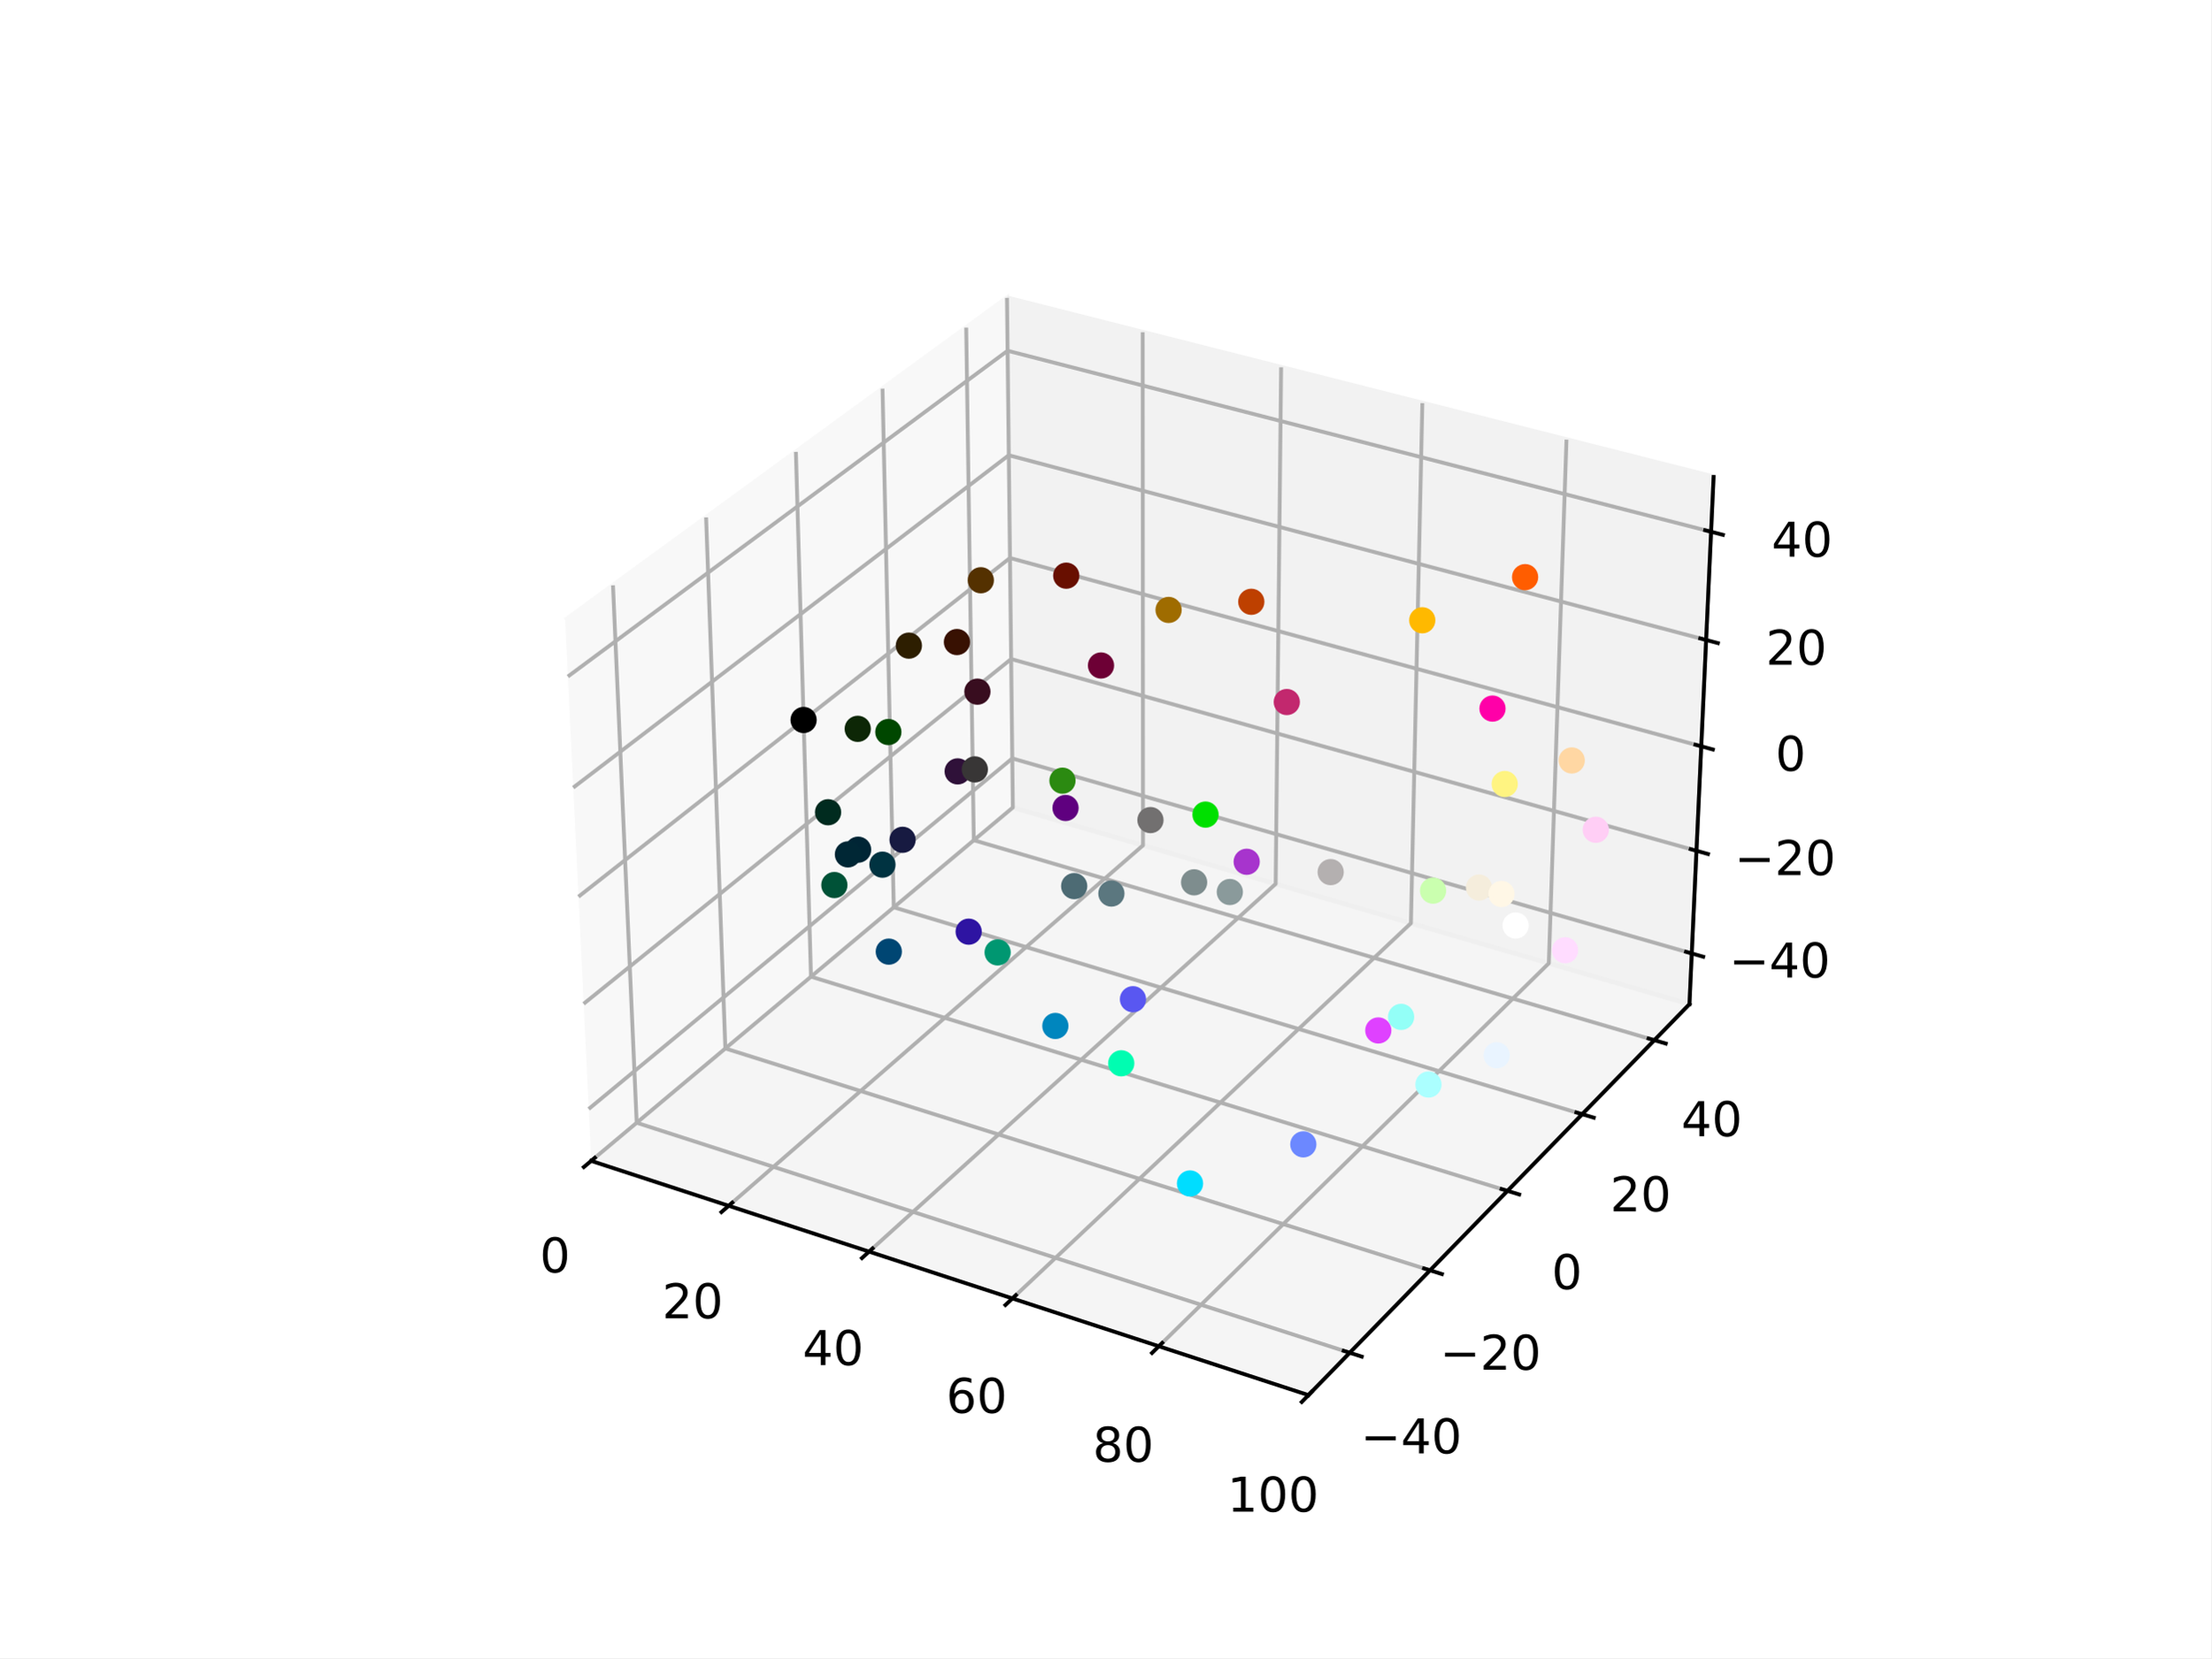
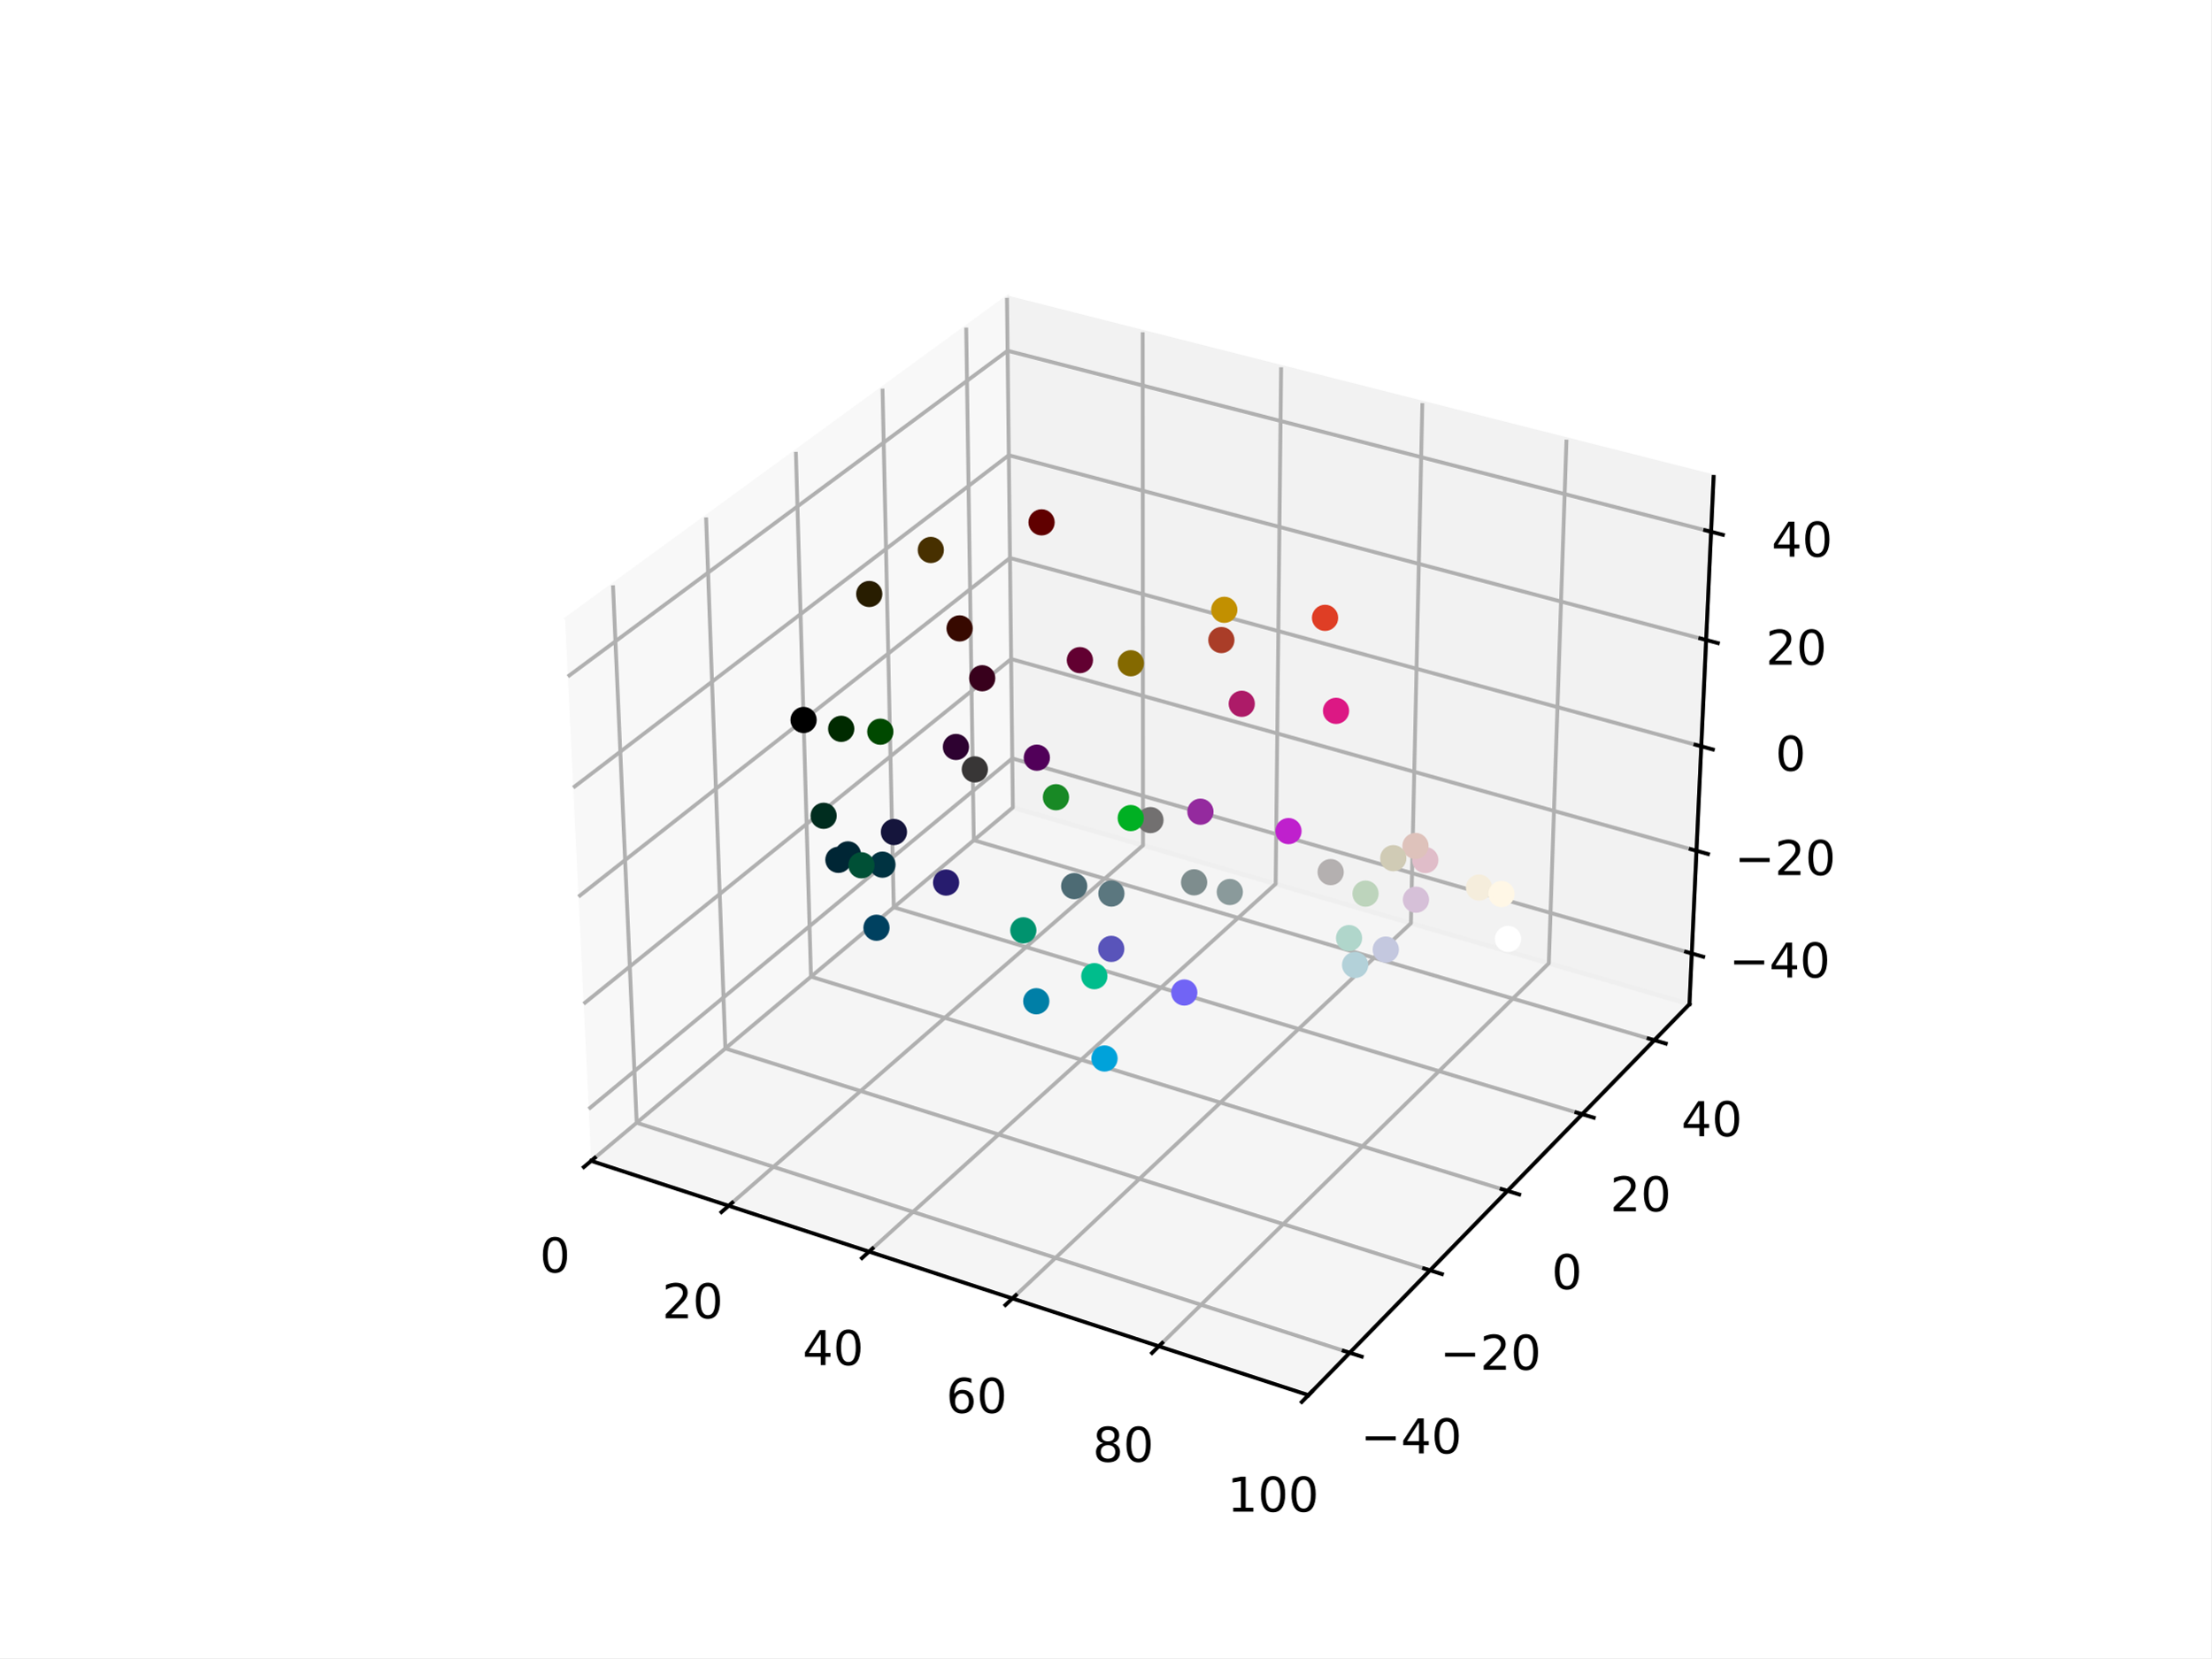
<svg xmlns="http://www.w3.org/2000/svg" xmlns:xlink="http://www.w3.org/1999/xlink" width="460.8pt" height="345.6pt" viewBox="0 0 460.8 345.6" version="1.1">
  <defs>
    <style type="text/css">*{stroke-linejoin: round; stroke-linecap: butt}</style>
  </defs>
  <g id="figure_1">
    <g id="patch_1">
      <path d="M 0 345.6  L 460.8 345.6  L 460.8 0  L 0 0  z " style="fill: #ffffff" />
    </g>
    <g id="patch_2">
      <path d="M 103.104 307.584  L 369.216 307.584  L 369.216 41.472  L 103.104 41.472  z " style="fill: #ffffff" />
    </g>
    <g id="pane3d_1">
      <g id="patch_3">
        <path d="M 123.197 241.969  L 211.076 168.307  L 209.855 62.074  L 117.77 129.273  " style="fill: #f2f2f2; opacity: 0.5; stroke: #f2f2f2; stroke-linejoin: miter" />
      </g>
    </g>
    <g id="pane3d_2">
      <g id="patch_4">
        <path d="M 211.076 168.307  L 352.09 209.295  L 357.123 99.402  L 209.855 62.074  " style="fill: #e6e6e6; opacity: 0.5; stroke: #e6e6e6; stroke-linejoin: miter" />
      </g>
    </g>
    <g id="pane3d_3">
      <g id="patch_5">
        <path d="M 123.197 241.969  L 272.679 290.79  L 352.09 209.295  L 211.076 168.307  " style="fill: #ececec; opacity: 0.5; stroke: #ececec; stroke-linejoin: miter" />
      </g>
    </g>
    <g id="grid3d_1">
      <g id="Line3DCollection_1">
        <path d="M 123.197 241.969  L 211.076 168.307  L 209.855 62.074  " style="fill: none; stroke: #b0b0b0; stroke-width: 0.8" />
        <path d="M 151.852 251.328  L 238.205 176.193  L 238.138 69.243  " style="fill: none; stroke: #b0b0b0; stroke-width: 0.8" />
        <path d="M 181.108 260.883  L 265.855 184.229  L 266.989 76.556  " style="fill: none; stroke: #b0b0b0; stroke-width: 0.8" />
        <path d="M 210.985 270.641  L 294.042 192.422  L 296.424 84.017  " style="fill: none; stroke: #b0b0b0; stroke-width: 0.8" />
        <path d="M 241.502 280.607  L 322.781 200.776  L 326.463 91.631  " style="fill: none; stroke: #b0b0b0; stroke-width: 0.8" />
        <path d="M 272.679 290.79  L 352.09 209.295  L 357.123 99.402  " style="fill: none; stroke: #b0b0b0; stroke-width: 0.8" />
      </g>
    </g>
    <g id="grid3d_2">
      <g id="Line3DCollection_2">
        <path d="M 127.743 121.995  L 132.683 234.018  L 281.285 281.959  " style="fill: none; stroke: #b0b0b0; stroke-width: 0.8" />
        <path d="M 147.147 107.835  L 151.16 218.53  L 298.024 264.78  " style="fill: none; stroke: #b0b0b0; stroke-width: 0.8" />
        <path d="M 165.861 94.179  L 169.008 203.57  L 314.164 248.217  " style="fill: none; stroke: #b0b0b0; stroke-width: 0.8" />
        <path d="M 183.92 81  L 186.258 189.11  L 329.735 232.237  " style="fill: none; stroke: #b0b0b0; stroke-width: 0.8" />
        <path d="M 201.358 68.274  L 202.94 175.128  L 344.767 216.81  " style="fill: none; stroke: #b0b0b0; stroke-width: 0.8" />
      </g>
    </g>
    <g id="grid3d_3">
      <g id="Line3DCollection_3">
        <path d="M 352.574 198.731  L 210.959 158.076  L 122.676 231.153  " style="fill: none; stroke: #b0b0b0; stroke-width: 0.8" />
        <path d="M 353.554 177.329  L 210.72 137.36  L 121.621 209.228  " style="fill: none; stroke: #b0b0b0; stroke-width: 0.8" />
        <path d="M 354.551 155.552  L 210.478 116.298  L 120.545 186.903  " style="fill: none; stroke: #b0b0b0; stroke-width: 0.8" />
        <path d="M 355.566 133.39  L 210.232 94.882  L 119.451 164.169  " style="fill: none; stroke: #b0b0b0; stroke-width: 0.8" />
        <path d="M 356.599 110.833  L 209.981 73.103  L 118.336 141.013  " style="fill: none; stroke: #b0b0b0; stroke-width: 0.8" />
      </g>
    </g>
    <g id="axis3d_1">
      <g id="line2d_1">
        <path d="M 123.197 241.969  L 272.679 290.79  " style="fill: none; stroke: #000000; stroke-width: 0.8; stroke-linecap: square" />
      </g>
      <g id="xtick_1">
        <g id="line2d_2">
          <path d="M 123.962 241.328  L 121.664 243.255  " style="fill: none; stroke: #000000; stroke-width: 0.8; stroke-linecap: square" />
        </g>
        <g id="text_1">
          <g transform="translate(112.4782 265.216) scale(0.1 -0.1)">
            <defs>
              <path id="DejaVuSans-30" d="M 2034 4250  Q 1547 4250 1301 3770  Q 1056 3291 1056 2328  Q 1056 1369 1301 889  Q 1547 409 2034 409  Q 2525 409 2770 889  Q 3016 1369 3016 2328  Q 3016 3291 2770 3770  Q 2525 4250 2034 4250  z M 2034 4750  Q 2819 4750 3233 4129  Q 3647 3509 3647 2328  Q 3647 1150 3233 529  Q 2819 -91 2034 -91  Q 1250 -91 836 529  Q 422 1150 422 2328  Q 422 3509 836 4129  Q 1250 4750 2034 4750  z " transform="scale(0.015625)" />
            </defs>
            <use xlink:href="#DejaVuSans-30" />
          </g>
        </g>
      </g>
      <g id="xtick_2">
        <g id="line2d_3">
          <path d="M 152.605 250.673  L 150.344 252.64  " style="fill: none; stroke: #000000; stroke-width: 0.8; stroke-linecap: square" />
        </g>
        <g id="text_2">
          <g transform="translate(137.9806 274.7728) scale(0.1 -0.1)">
            <defs>
              <path id="DejaVuSans-32" d="M 1228 531  L 3431 531  L 3431 0  L 469 0  L 469 531  Q 828 903 1448 1529  Q 2069 2156 2228 2338  Q 2531 2678 2651 2914  Q 2772 3150 2772 3378  Q 2772 3750 2511 3984  Q 2250 4219 1831 4219  Q 1534 4219 1204 4116  Q 875 4013 500 3803  L 500 4441  Q 881 4594 1212 4672  Q 1544 4750 1819 4750  Q 2544 4750 2975 4387  Q 3406 4025 3406 3419  Q 3406 3131 3298 2873  Q 3191 2616 2906 2266  Q 2828 2175 2409 1742  Q 1991 1309 1228 531  z " transform="scale(0.015625)" />
            </defs>
            <use xlink:href="#DejaVuSans-32" />
            <use xlink:href="#DejaVuSans-30" x="63.623" />
          </g>
        </g>
      </g>
      <g id="xtick_3">
        <g id="line2d_4">
          <path d="M 181.847 260.215  L 179.627 262.223  " style="fill: none; stroke: #000000; stroke-width: 0.8; stroke-linecap: square" />
        </g>
        <g id="text_3">
          <g transform="translate(167.2684 284.5308) scale(0.1 -0.1)">
            <defs>
              <path id="DejaVuSans-34" d="M 2419 4116  L 825 1625  L 2419 1625  L 2419 4116  z M 2253 4666  L 3047 4666  L 3047 1625  L 3713 1625  L 3713 1100  L 3047 1100  L 3047 0  L 2419 0  L 2419 1100  L 313 1100  L 313 1709  L 2253 4666  z " transform="scale(0.015625)" />
            </defs>
            <use xlink:href="#DejaVuSans-34" />
            <use xlink:href="#DejaVuSans-30" x="63.623" />
          </g>
        </g>
      </g>
      <g id="xtick_4">
        <g id="line2d_5">
          <path d="M 211.71 269.958  L 209.532 272.009  " style="fill: none; stroke: #000000; stroke-width: 0.8; stroke-linecap: square" />
        </g>
        <g id="text_4">
          <g transform="translate(197.1795 294.4966) scale(0.1 -0.1)">
            <defs>
              <path id="DejaVuSans-36" d="M 2113 2584  Q 1688 2584 1439 2293  Q 1191 2003 1191 1497  Q 1191 994 1439 701  Q 1688 409 2113 409  Q 2538 409 2786 701  Q 3034 994 3034 1497  Q 3034 2003 2786 2293  Q 2538 2584 2113 2584  z M 3366 4563  L 3366 3988  Q 3128 4100 2886 4159  Q 2644 4219 2406 4219  Q 1781 4219 1451 3797  Q 1122 3375 1075 2522  Q 1259 2794 1537 2939  Q 1816 3084 2150 3084  Q 2853 3084 3261 2657  Q 3669 2231 3669 1497  Q 3669 778 3244 343  Q 2819 -91 2113 -91  Q 1303 -91 875 529  Q 447 1150 447 2328  Q 447 3434 972 4092  Q 1497 4750 2381 4750  Q 2619 4750 2861 4703  Q 3103 4656 3366 4563  z " transform="scale(0.015625)" />
            </defs>
            <use xlink:href="#DejaVuSans-36" />
            <use xlink:href="#DejaVuSans-30" x="63.623" />
          </g>
        </g>
      </g>
      <g id="xtick_5">
        <g id="line2d_6">
          <path d="M 242.212 279.91  L 240.078 282.005  " style="fill: none; stroke: #000000; stroke-width: 0.8; stroke-linecap: square" />
        </g>
        <g id="text_5">
          <g transform="translate(227.734 304.6767) scale(0.1 -0.1)">
            <defs>
              <path id="DejaVuSans-38" d="M 2034 2216  Q 1584 2216 1326 1975  Q 1069 1734 1069 1313  Q 1069 891 1326 650  Q 1584 409 2034 409  Q 2484 409 2743 651  Q 3003 894 3003 1313  Q 3003 1734 2745 1975  Q 2488 2216 2034 2216  z M 1403 2484  Q 997 2584 770 2862  Q 544 3141 544 3541  Q 544 4100 942 4425  Q 1341 4750 2034 4750  Q 2731 4750 3128 4425  Q 3525 4100 3525 3541  Q 3525 3141 3298 2862  Q 3072 2584 2669 2484  Q 3125 2378 3379 2068  Q 3634 1759 3634 1313  Q 3634 634 3220 271  Q 2806 -91 2034 -91  Q 1263 -91 848 271  Q 434 634 434 1313  Q 434 1759 690 2068  Q 947 2378 1403 2484  z M 1172 3481  Q 1172 3119 1398 2916  Q 1625 2713 2034 2713  Q 2441 2713 2670 2916  Q 2900 3119 2900 3481  Q 2900 3844 2670 4047  Q 2441 4250 2034 4250  Q 1625 4250 1398 4047  Q 1172 3844 1172 3481  z " transform="scale(0.015625)" />
            </defs>
            <use xlink:href="#DejaVuSans-38" />
            <use xlink:href="#DejaVuSans-30" x="63.623" />
          </g>
        </g>
      </g>
      <g id="xtick_6">
        <g id="line2d_7">
          <path d="M 273.374 290.078  L 271.287 292.218  " style="fill: none; stroke: #000000; stroke-width: 0.8; stroke-linecap: square" />
        </g>
        <g id="text_6">
          <g transform="translate(255.7718 315.0782) scale(0.1 -0.1)">
            <defs>
              <path id="DejaVuSans-31" d="M 794 531  L 1825 531  L 1825 4091  L 703 3866  L 703 4441  L 1819 4666  L 2450 4666  L 2450 531  L 3481 531  L 3481 0  L 794 0  L 794 531  z " transform="scale(0.015625)" />
            </defs>
            <use xlink:href="#DejaVuSans-31" />
            <use xlink:href="#DejaVuSans-30" x="63.623" />
            <use xlink:href="#DejaVuSans-30" x="127.246" />
          </g>
        </g>
      </g>
    </g>
    <g id="axis3d_2">
      <g id="line2d_8">
        <path d="M 352.09 209.295  L 272.679 290.79  " style="fill: none; stroke: #000000; stroke-width: 0.8; stroke-linecap: square" />
      </g>
      <g id="xtick_7">
        <g id="line2d_9">
          <path d="M 280.032 281.555  L 283.792 282.768  " style="fill: none; stroke: #000000; stroke-width: 0.8; stroke-linecap: square" />
        </g>
        <g id="text_7">
          <g transform="translate(283.5711 302.9335) scale(0.1 -0.1)">
            <defs>
              <path id="DejaVuSans-2212" d="M 678 2272  L 4684 2272  L 4684 1741  L 678 1741  L 678 2272  z " transform="scale(0.015625)" />
            </defs>
            <use xlink:href="#DejaVuSans-2212" />
            <use xlink:href="#DejaVuSans-34" x="83.789" />
            <use xlink:href="#DejaVuSans-30" x="147.412" />
          </g>
        </g>
      </g>
      <g id="xtick_8">
        <g id="line2d_10">
          <path d="M 296.788 264.391  L 300.5 265.56  " style="fill: none; stroke: #000000; stroke-width: 0.8; stroke-linecap: square" />
        </g>
        <g id="text_8">
          <g transform="translate(300.086 285.5004) scale(0.1 -0.1)">
            <use xlink:href="#DejaVuSans-2212" />
            <use xlink:href="#DejaVuSans-32" x="83.789" />
            <use xlink:href="#DejaVuSans-30" x="147.412" />
          </g>
        </g>
      </g>
      <g id="xtick_9">
        <g id="line2d_11">
          <path d="M 312.943 247.842  L 316.608 248.969  " style="fill: none; stroke: #000000; stroke-width: 0.8; stroke-linecap: square" />
        </g>
        <g id="text_9">
          <g transform="translate(323.3798 268.6924) scale(0.1 -0.1)">
            <use xlink:href="#DejaVuSans-30" />
          </g>
        </g>
      </g>
      <g id="xtick_10">
        <g id="line2d_12">
          <path d="M 328.529 231.875  L 332.149 232.963  " style="fill: none; stroke: #000000; stroke-width: 0.8; stroke-linecap: square" />
        </g>
        <g id="text_10">
          <g transform="translate(335.5603 252.4766) scale(0.1 -0.1)">
            <use xlink:href="#DejaVuSans-32" />
            <use xlink:href="#DejaVuSans-30" x="63.623" />
          </g>
        </g>
      </g>
      <g id="xtick_11">
        <g id="line2d_13">
          <path d="M 343.577 216.46  L 347.152 217.511  " style="fill: none; stroke: #000000; stroke-width: 0.8; stroke-linecap: square" />
        </g>
        <g id="text_11">
          <g transform="translate(350.3903 236.8221) scale(0.1 -0.1)">
            <use xlink:href="#DejaVuSans-34" />
            <use xlink:href="#DejaVuSans-30" x="63.623" />
          </g>
        </g>
      </g>
    </g>
    <g id="axis3d_3">
      <g id="line2d_14">
        <path d="M 352.09 209.295  L 357.123 99.402  " style="fill: none; stroke: #000000; stroke-width: 0.8; stroke-linecap: square" />
      </g>
      <g id="xtick_12">
        <g id="line2d_15">
          <path d="M 351.385 198.39  L 354.955 199.415  " style="fill: none; stroke: #000000; stroke-width: 0.8; stroke-linecap: square" />
        </g>
        <g id="text_12">
          <g transform="translate(360.3473 203.7455) scale(0.1 -0.1)">
            <use xlink:href="#DejaVuSans-2212" />
            <use xlink:href="#DejaVuSans-34" x="83.789" />
            <use xlink:href="#DejaVuSans-30" x="147.412" />
          </g>
        </g>
      </g>
      <g id="xtick_13">
        <g id="line2d_16">
          <path d="M 352.355 176.994  L 355.956 178.001  " style="fill: none; stroke: #000000; stroke-width: 0.8; stroke-linecap: square" />
        </g>
        <g id="text_13">
          <g transform="translate(361.4831 182.3861) scale(0.1 -0.1)">
            <use xlink:href="#DejaVuSans-2212" />
            <use xlink:href="#DejaVuSans-32" x="83.789" />
            <use xlink:href="#DejaVuSans-30" x="147.412" />
          </g>
        </g>
      </g>
      <g id="xtick_14">
        <g id="line2d_17">
          <path d="M 353.341 155.222  L 356.975 156.213  " style="fill: none; stroke: #000000; stroke-width: 0.8; stroke-linecap: square" />
        </g>
        <g id="text_14">
          <g transform="translate(370.0098 160.6534) scale(0.1 -0.1)">
            <use xlink:href="#DejaVuSans-30" />
          </g>
        </g>
      </g>
      <g id="xtick_15">
        <g id="line2d_18">
          <path d="M 354.345 133.066  L 358.012 134.038  " style="fill: none; stroke: #000000; stroke-width: 0.8; stroke-linecap: square" />
        </g>
        <g id="text_15">
          <g transform="translate(368.0046 138.5377) scale(0.1 -0.1)">
            <use xlink:href="#DejaVuSans-32" />
            <use xlink:href="#DejaVuSans-30" x="63.623" />
          </g>
        </g>
      </g>
      <g id="xtick_16">
        <g id="line2d_19">
          <path d="M 355.366 110.515  L 359.068 111.468  " style="fill: none; stroke: #000000; stroke-width: 0.8; stroke-linecap: square" />
        </g>
        <g id="text_16">
          <g transform="translate(369.2015 116.0287) scale(0.1 -0.1)">
            <use xlink:href="#DejaVuSans-34" />
            <use xlink:href="#DejaVuSans-30" x="63.623" />
          </g>
        </g>
      </g>
    </g>
    <g id="axes_1">
      <g id="Path3DCollection_1">
        <defs>
-           <path id="C0_0_5c3bda416d" d="M 0 2.236  C 0.593 2.236 1.162 2 1.581 1.581  C 2 1.162 2.236 0.593 2.236 -0  C 2.236 -0.593 2 -1.162 1.581 -1.581  C 1.162 -2 0.593 -2.236 0 -2.236  C -0.593 -2.236 -1.162 -2 -1.581 -1.581  C -2 -1.162 -2.236 -0.593 -2.236 0  C -2.236 0.593 -2 1.162 -1.581 1.581  C -1.162 2 -0.593 2.236 0 2.236  z " />
+           <path id="C0_0_ad683f335a" d="M 0 2.236  C 0.593 2.236 1.162 2 1.581 1.581  C 2 1.162 2.236 0.593 2.236 -0  C 2.236 -0.593 2 -1.162 1.581 -1.581  C 1.162 -2 0.593 -2.236 0 -2.236  C -0.593 -2.236 -1.162 -2 -1.581 -1.581  C -2 -1.162 -2.236 -0.593 -2.236 0  C -2.236 0.593 -2 1.162 -1.581 1.581  C -1.162 2 -0.593 2.236 0 2.236  z " />
        </defs>
-         <g clip-path="url(#pbde314f177)">
-           <use xlink:href="#C0_0_5c3bda416d" x="222.06" y="168.405" style="fill: #5f007f; stroke: #5f007f" />
-         </g>
-         <g clip-path="url(#pbde314f177)">
-           <use xlink:href="#C0_0_5c3bda416d" x="229.451" y="138.707" style="fill: #6d0035; stroke: #6d0035" />
-         </g>
-         <g clip-path="url(#pbde314f177)">
-           <use xlink:href="#C0_0_5c3bda416d" x="199.579" y="160.779" style="fill: #2f1139; stroke: #2f1139" />
-         </g>
-         <g clip-path="url(#pbde314f177)">
-           <use xlink:href="#C0_0_5c3bda416d" x="203.693" y="144.16" style="fill: #380d1f; stroke: #380d1f" />
-         </g>
-         <g clip-path="url(#pbde314f177)">
-           <use xlink:href="#C0_0_5c3bda416d" x="259.812" y="179.617" style="fill: #a734cd; stroke: #a734cd" />
-         </g>
-         <g clip-path="url(#pbde314f177)">
-           <use xlink:href="#C0_0_5c3bda416d" x="268.171" y="146.324" style="fill: #c2286e; stroke: #c2286e" />
-         </g>
-         <g clip-path="url(#pbde314f177)">
-           <use xlink:href="#C0_0_5c3bda416d" x="311.042" y="147.689" style="fill: #ff00a8; stroke: #ff00a8" />
-         </g>
-         <g clip-path="url(#pbde314f177)">
-           <use xlink:href="#C0_0_5c3bda416d" x="201.874" y="194.188" style="fill: #2e14a2; stroke: #2e14a2" />
-         </g>
-         <g clip-path="url(#pbde314f177)">
-           <use xlink:href="#C0_0_5c3bda416d" x="188.095" y="175.039" style="fill: #171a41; stroke: #171a41" />
-         </g>
-         <g clip-path="url(#pbde314f177)">
-           <use xlink:href="#C0_0_5c3bda416d" x="167.469" y="150.064" style="stroke: #000000" />
-         </g>
-         <g clip-path="url(#pbde314f177)">
-           <use xlink:href="#C0_0_5c3bda416d" x="199.427" y="133.819" style="fill: #381102; stroke: #381102" />
-         </g>
-         <g clip-path="url(#pbde314f177)">
-           <use xlink:href="#C0_0_5c3bda416d" x="222.208" y="119.985" style="fill: #680f00; stroke: #680f00" />
-         </g>
-         <g clip-path="url(#pbde314f177)">
-           <use xlink:href="#C0_0_5c3bda416d" x="287.242" y="214.779" style="fill: #df41ff; stroke: #df41ff" />
-         </g>
-         <g clip-path="url(#pbde314f177)">
-           <use xlink:href="#C0_0_5c3bda416d" x="236.11" y="208.269" style="fill: #5957f1; stroke: #5957f1" />
-         </g>
-         <g clip-path="url(#pbde314f177)">
-           <use xlink:href="#C0_0_5c3bda416d" x="178.83" y="177.103" style="fill: #002535; stroke: #002535" />
-         </g>
-         <g clip-path="url(#pbde314f177)">
-           <use xlink:href="#C0_0_5c3bda416d" x="203.153" y="160.365" style="fill: #383636; stroke: #383636" />
-         </g>
-         <g clip-path="url(#pbde314f177)">
-           <use xlink:href="#C0_0_5c3bda416d" x="260.774" y="125.427" style="fill: #be4000; stroke: #be4000" />
-         </g>
-         <g clip-path="url(#pbde314f177)">
-           <use xlink:href="#C0_0_5c3bda416d" x="176.708" y="178.082" style="fill: #002735; stroke: #002735" />
-         </g>
-         <g clip-path="url(#pbde314f177)">
-           <use xlink:href="#C0_0_5c3bda416d" x="189.407" y="134.567" style="fill: #2d1e00; stroke: #2d1e00" />
-         </g>
-         <g clip-path="url(#pbde314f177)">
-           <use xlink:href="#C0_0_5c3bda416d" x="183.903" y="180.224" style="fill: #003341; stroke: #003341" />
-         </g>
-         <g clip-path="url(#pbde314f177)">
-           <use xlink:href="#C0_0_5c3bda416d" x="185.227" y="198.351" style="fill: #004673; stroke: #004673" />
-         </g>
-         <g clip-path="url(#pbde314f177)">
-           <use xlink:href="#C0_0_5c3bda416d" x="271.613" y="238.523" style="fill: #6c88ff; stroke: #6c88ff" />
-         </g>
-         <g clip-path="url(#pbde314f177)">
-           <use xlink:href="#C0_0_5c3bda416d" x="178.752" y="151.909" style="fill: #0d2706; stroke: #0d2706" />
-         </g>
-         <g clip-path="url(#pbde314f177)">
-           <use xlink:href="#C0_0_5c3bda416d" x="172.571" y="169.298" style="fill: #002b1f; stroke: #002b1f" />
-         </g>
-         <g clip-path="url(#pbde314f177)">
-           <use xlink:href="#C0_0_5c3bda416d" x="239.756" y="170.932" style="fill: #727070; stroke: #727070" />
-         </g>
-         <g clip-path="url(#pbde314f177)">
-           <use xlink:href="#C0_0_5c3bda416d" x="326.169" y="198.064" style="fill: #ffdcff; stroke: #ffdcff" />
-         </g>
-         <g clip-path="url(#pbde314f177)">
-           <use xlink:href="#C0_0_5c3bda416d" x="317.837" y="120.292" style="fill: #ff5d00; stroke: #ff5d00" />
-         </g>
-         <g clip-path="url(#pbde314f177)">
-           <use xlink:href="#C0_0_5c3bda416d" x="332.571" y="172.948" style="fill: #ffcef5; stroke: #ffcef5" />
-         </g>
-         <g clip-path="url(#pbde314f177)">
-           <use xlink:href="#C0_0_5c3bda416d" x="223.863" y="184.693" style="fill: #4d6b74; stroke: #4d6b74" />
-         </g>
-         <g clip-path="url(#pbde314f177)">
-           <use xlink:href="#C0_0_5c3bda416d" x="204.405" y="120.94" style="fill: #543100; stroke: #543100" />
-         </g>
-         <g clip-path="url(#pbde314f177)">
-           <use xlink:href="#C0_0_5c3bda416d" x="231.618" y="186.24" style="fill: #5b777f; stroke: #5b777f" />
-         </g>
-         <g clip-path="url(#pbde314f177)">
-           <use xlink:href="#C0_0_5c3bda416d" x="248.855" y="183.906" style="fill: #7e8d8e; stroke: #7e8d8e" />
-         </g>
-         <g clip-path="url(#pbde314f177)">
-           <use xlink:href="#C0_0_5c3bda416d" x="219.937" y="213.841" style="fill: #0086be; stroke: #0086be" />
-         </g>
-         <g clip-path="url(#pbde314f177)">
-           <use xlink:href="#C0_0_5c3bda416d" x="256.298" y="185.921" style="fill: #8a9a9b; stroke: #8a9a9b" />
-         </g>
-         <g clip-path="url(#pbde314f177)">
-           <use xlink:href="#C0_0_5c3bda416d" x="277.315" y="181.774" style="fill: #b4b0b0; stroke: #b4b0b0" />
-         </g>
-         <g clip-path="url(#pbde314f177)">
-           <use xlink:href="#C0_0_5c3bda416d" x="311.921" y="219.953" style="fill: #e9f4ff; stroke: #e9f4ff" />
-         </g>
-         <g clip-path="url(#pbde314f177)">
-           <use xlink:href="#C0_0_5c3bda416d" x="185.131" y="152.576" style="fill: #004700; stroke: #004700" />
-         </g>
-         <g clip-path="url(#pbde314f177)">
-           <use xlink:href="#C0_0_5c3bda416d" x="173.883" y="184.471" style="fill: #005237; stroke: #005237" />
-         </g>
-         <g clip-path="url(#pbde314f177)">
-           <use xlink:href="#C0_0_5c3bda416d" x="327.556" y="158.501" style="fill: #ffd7a3; stroke: #ffd7a3" />
-         </g>
-         <g clip-path="url(#pbde314f177)">
-           <use xlink:href="#C0_0_5c3bda416d" x="243.535" y="127.126" style="fill: #9f6c00; stroke: #9f6c00" />
-         </g>
-         <g clip-path="url(#pbde314f177)">
-           <use xlink:href="#C0_0_5c3bda416d" x="308.233" y="184.993" style="fill: #f5eddc; stroke: #f5eddc" />
-         </g>
-         <g clip-path="url(#pbde314f177)">
-           <use xlink:href="#C0_0_5c3bda416d" x="315.868" y="192.904" style="fill: #ffffff; stroke: #ffffff" />
-         </g>
-         <g clip-path="url(#pbde314f177)">
-           <use xlink:href="#C0_0_5c3bda416d" x="312.914" y="186.335" style="fill: #fff7e6; stroke: #fff7e6" />
-         </g>
-         <g clip-path="url(#pbde314f177)">
-           <use xlink:href="#C0_0_5c3bda416d" x="248.002" y="246.677" style="fill: #00ddff; stroke: #00ddff" />
-         </g>
-         <g clip-path="url(#pbde314f177)">
-           <use xlink:href="#C0_0_5c3bda416d" x="221.419" y="162.716" style="fill: #2b8a11; stroke: #2b8a11" />
-         </g>
-         <g clip-path="url(#pbde314f177)">
-           <use xlink:href="#C0_0_5c3bda416d" x="207.909" y="198.513" style="fill: #009771; stroke: #009771" />
-         </g>
-         <g clip-path="url(#pbde314f177)">
-           <use xlink:href="#C0_0_5c3bda416d" x="297.696" y="226.05" style="fill: #abffff; stroke: #abffff" />
-         </g>
-         <g clip-path="url(#pbde314f177)">
-           <use xlink:href="#C0_0_5c3bda416d" x="313.592" y="163.404" style="fill: #fff481; stroke: #fff481" />
-         </g>
-         <g clip-path="url(#pbde314f177)">
-           <use xlink:href="#C0_0_5c3bda416d" x="296.405" y="129.282" style="fill: #ffb900; stroke: #ffb900" />
-         </g>
-         <g clip-path="url(#pbde314f177)">
-           <use xlink:href="#C0_0_5c3bda416d" x="291.994" y="211.949" style="fill: #93fff7; stroke: #93fff7" />
-         </g>
-         <g clip-path="url(#pbde314f177)">
-           <use xlink:href="#C0_0_5c3bda416d" x="298.657" y="185.639" style="fill: #caffaf; stroke: #caffaf" />
-         </g>
-         <g clip-path="url(#pbde314f177)">
-           <use xlink:href="#C0_0_5c3bda416d" x="233.67" y="221.626" style="fill: #00fdb1; stroke: #00fdb1" />
-         </g>
-         <g clip-path="url(#pbde314f177)">
-           <use xlink:href="#C0_0_5c3bda416d" x="251.232" y="169.786" style="fill: #00e000; stroke: #00e000" />
+         <g clip-path="url(#p8b938a8dc0)">
+           <use xlink:href="#C0_0_ad683f335a" x="225.052" y="137.589" style="fill: #620031; stroke: #620031" />
+         </g>
+         <g clip-path="url(#p8b938a8dc0)">
+           <use xlink:href="#C0_0_ad683f335a" x="216.079" y="157.926" style="fill: #510059; stroke: #510059" />
+         </g>
+         <g clip-path="url(#p8b938a8dc0)">
+           <use xlink:href="#C0_0_ad683f335a" x="204.691" y="141.364" style="fill: #38001c; stroke: #38001c" />
+         </g>
+         <g clip-path="url(#p8b938a8dc0)">
+           <use xlink:href="#C0_0_ad683f335a" x="199.221" y="155.691" style="fill: #2e0231; stroke: #2e0231" />
+         </g>
+         <g clip-path="url(#p8b938a8dc0)">
+           <use xlink:href="#C0_0_ad683f335a" x="268.525" y="173.23" style="fill: #bf20cd; stroke: #bf20cd" />
+         </g>
+         <g clip-path="url(#p8b938a8dc0)">
+           <use xlink:href="#C0_0_ad683f335a" x="250.17" y="169.184" style="fill: #942a9e; stroke: #942a9e" />
+         </g>
+         <g clip-path="url(#p8b938a8dc0)">
+           <use xlink:href="#C0_0_ad683f335a" x="258.783" y="146.693" style="fill: #ad1b68; stroke: #ad1b68" />
+         </g>
+         <g clip-path="url(#p8b938a8dc0)">
+           <use xlink:href="#C0_0_ad683f335a" x="278.437" y="148.165" style="fill: #dc1884; stroke: #dc1884" />
+         </g>
+         <g clip-path="url(#p8b938a8dc0)">
+           <use xlink:href="#C0_0_ad683f335a" x="197.167" y="183.955" style="fill: #271c6e; stroke: #271c6e" />
+         </g>
+         <g clip-path="url(#p8b938a8dc0)">
+           <use xlink:href="#C0_0_ad683f335a" x="186.298" y="173.418" style="fill: #15153c; stroke: #15153c" />
+         </g>
+         <g clip-path="url(#p8b938a8dc0)">
+           <use xlink:href="#C0_0_ad683f335a" x="199.98" y="130.978" style="fill: #370900; stroke: #370900" />
+         </g>
+         <g clip-path="url(#p8b938a8dc0)">
+           <use xlink:href="#C0_0_ad683f335a" x="167.469" y="150.064" style="stroke: #000000" />
+         </g>
+         <g clip-path="url(#p8b938a8dc0)">
+           <use xlink:href="#C0_0_ad683f335a" x="217.066" y="108.871" style="fill: #600000; stroke: #600000" />
+         </g>
+         <g clip-path="url(#p8b938a8dc0)">
+           <use xlink:href="#C0_0_ad683f335a" x="231.587" y="197.775" style="fill: #5954ba; stroke: #5954ba" />
+         </g>
+         <g clip-path="url(#p8b938a8dc0)">
+           <use xlink:href="#C0_0_ad683f335a" x="254.537" y="133.41" style="fill: #aa3d28; stroke: #aa3d28" />
+         </g>
+         <g clip-path="url(#p8b938a8dc0)">
+           <use xlink:href="#C0_0_ad683f335a" x="246.807" y="206.87" style="fill: #7164f5; stroke: #7164f5" />
+         </g>
+         <g clip-path="url(#p8b938a8dc0)">
+           <use xlink:href="#C0_0_ad683f335a" x="276.142" y="128.777" style="fill: #df3e25; stroke: #df3e25" />
+         </g>
+         <g clip-path="url(#p8b938a8dc0)">
+           <use xlink:href="#C0_0_ad683f335a" x="203.153" y="160.365" style="fill: #383636; stroke: #383636" />
+         </g>
+         <g clip-path="url(#p8b938a8dc0)">
+           <use xlink:href="#C0_0_ad683f335a" x="176.708" y="178.082" style="fill: #002735; stroke: #002735" />
+         </g>
+         <g clip-path="url(#p8b938a8dc0)">
+           <use xlink:href="#C0_0_ad683f335a" x="174.721" y="179.216" style="fill: #002635; stroke: #002635" />
+         </g>
+         <g clip-path="url(#p8b938a8dc0)">
+           <use xlink:href="#C0_0_ad683f335a" x="183.903" y="180.224" style="fill: #003341; stroke: #003341" />
+         </g>
+         <g clip-path="url(#p8b938a8dc0)">
+           <use xlink:href="#C0_0_ad683f335a" x="182.66" y="193.369" style="fill: #004160; stroke: #004160" />
+         </g>
+         <g clip-path="url(#p8b938a8dc0)">
+           <use xlink:href="#C0_0_ad683f335a" x="239.756" y="170.932" style="fill: #727070; stroke: #727070" />
+         </g>
+         <g clip-path="url(#p8b938a8dc0)">
+           <use xlink:href="#C0_0_ad683f335a" x="171.645" y="170.037" style="fill: #002d1f; stroke: #002d1f" />
+         </g>
+         <g clip-path="url(#p8b938a8dc0)">
+           <use xlink:href="#C0_0_ad683f335a" x="175.31" y="151.908" style="fill: #002a00; stroke: #002a00" />
+         </g>
+         <g clip-path="url(#p8b938a8dc0)">
+           <use xlink:href="#C0_0_ad683f335a" x="181.151" y="123.806" style="fill: #281d00; stroke: #281d00" />
+         </g>
+         <g clip-path="url(#p8b938a8dc0)">
+           <use xlink:href="#C0_0_ad683f335a" x="223.863" y="184.693" style="fill: #4d6b74; stroke: #4d6b74" />
+         </g>
+         <g clip-path="url(#p8b938a8dc0)">
+           <use xlink:href="#C0_0_ad683f335a" x="231.618" y="186.24" style="fill: #5b777f; stroke: #5b777f" />
+         </g>
+         <g clip-path="url(#p8b938a8dc0)">
+           <use xlink:href="#C0_0_ad683f335a" x="295.088" y="187.523" style="fill: #d6c0d8; stroke: #d6c0d8" />
+         </g>
+         <g clip-path="url(#p8b938a8dc0)">
+           <use xlink:href="#C0_0_ad683f335a" x="297.036" y="179.27" style="fill: #e0bdc9; stroke: #e0bdc9" />
+         </g>
+         <g clip-path="url(#p8b938a8dc0)">
+           <use xlink:href="#C0_0_ad683f335a" x="248.855" y="183.906" style="fill: #7e8d8e; stroke: #7e8d8e" />
+         </g>
+         <g clip-path="url(#p8b938a8dc0)">
+           <use xlink:href="#C0_0_ad683f335a" x="215.961" y="208.69" style="fill: #007fa7; stroke: #007fa7" />
+         </g>
+         <g clip-path="url(#p8b938a8dc0)">
+           <use xlink:href="#C0_0_ad683f335a" x="256.298" y="185.921" style="fill: #8a9a9b; stroke: #8a9a9b" />
+         </g>
+         <g clip-path="url(#p8b938a8dc0)">
+           <use xlink:href="#C0_0_ad683f335a" x="193.984" y="114.63" style="fill: #473000; stroke: #473000" />
+         </g>
+         <g clip-path="url(#p8b938a8dc0)">
+           <use xlink:href="#C0_0_ad683f335a" x="288.801" y="197.922" style="fill: #c4c8df; stroke: #c4c8df" />
+         </g>
+         <g clip-path="url(#p8b938a8dc0)">
+           <use xlink:href="#C0_0_ad683f335a" x="277.315" y="181.774" style="fill: #b4b0b0; stroke: #b4b0b0" />
+         </g>
+         <g clip-path="url(#p8b938a8dc0)">
+           <use xlink:href="#C0_0_ad683f335a" x="179.528" y="180.354" style="fill: #005036; stroke: #005036" />
+         </g>
+         <g clip-path="url(#p8b938a8dc0)">
+           <use xlink:href="#C0_0_ad683f335a" x="294.991" y="176.323" style="fill: #dec2bb; stroke: #dec2bb" />
+         </g>
+         <g clip-path="url(#p8b938a8dc0)">
+           <use xlink:href="#C0_0_ad683f335a" x="235.672" y="138.242" style="fill: #846900; stroke: #846900" />
+         </g>
+         <g clip-path="url(#p8b938a8dc0)">
+           <use xlink:href="#C0_0_ad683f335a" x="183.46" y="152.51" style="fill: #004900; stroke: #004900" />
+         </g>
+         <g clip-path="url(#p8b938a8dc0)">
+           <use xlink:href="#C0_0_ad683f335a" x="230.184" y="220.622" style="fill: #00a2da; stroke: #00a2da" />
+         </g>
+         <g clip-path="url(#p8b938a8dc0)">
+           <use xlink:href="#C0_0_ad683f335a" x="290.361" y="178.869" style="fill: #d0cbb5; stroke: #d0cbb5" />
+         </g>
+         <g clip-path="url(#p8b938a8dc0)">
+           <use xlink:href="#C0_0_ad683f335a" x="282.411" y="201.124" style="fill: #b3d1d9; stroke: #b3d1d9" />
+         </g>
+         <g clip-path="url(#p8b938a8dc0)">
+           <use xlink:href="#C0_0_ad683f335a" x="308.233" y="184.993" style="fill: #f5eddc; stroke: #f5eddc" />
+         </g>
+         <g clip-path="url(#p8b938a8dc0)">
+           <use xlink:href="#C0_0_ad683f335a" x="314.277" y="195.703" style="fill: #ffffff; stroke: #ffffff" />
+         </g>
+         <g clip-path="url(#p8b938a8dc0)">
+           <use xlink:href="#C0_0_ad683f335a" x="312.914" y="186.335" style="fill: #fff7e6; stroke: #fff7e6" />
+         </g>
+         <g clip-path="url(#p8b938a8dc0)">
+           <use xlink:href="#C0_0_ad683f335a" x="284.58" y="186.259" style="fill: #bdd4bc; stroke: #bdd4bc" />
+         </g>
+         <g clip-path="url(#p8b938a8dc0)">
+           <use xlink:href="#C0_0_ad683f335a" x="281.144" y="195.531" style="fill: #b0d6cb; stroke: #b0d6cb" />
+         </g>
+         <g clip-path="url(#p8b938a8dc0)">
+           <use xlink:href="#C0_0_ad683f335a" x="213.262" y="193.908" style="fill: #00936e; stroke: #00936e" />
+         </g>
+         <g clip-path="url(#p8b938a8dc0)">
+           <use xlink:href="#C0_0_ad683f335a" x="220.065" y="166.165" style="fill: #188925; stroke: #188925" />
+         </g>
+         <g clip-path="url(#p8b938a8dc0)">
+           <use xlink:href="#C0_0_ad683f335a" x="255.139" y="127.102" style="fill: #c29000; stroke: #c29000" />
+         </g>
+         <g clip-path="url(#p8b938a8dc0)">
+           <use xlink:href="#C0_0_ad683f335a" x="228.057" y="203.465" style="fill: #00bd8c; stroke: #00bd8c" />
+         </g>
+         <g clip-path="url(#p8b938a8dc0)">
+           <use xlink:href="#C0_0_ad683f335a" x="235.649" y="170.513" style="fill: #00b023; stroke: #00b023" />
        </g>
      </g>
    </g>
  </g>
  <defs>
-     <clipPath id="pbde314f177">
+     <clipPath id="p8b938a8dc0">
      <rect x="103.104" y="41.472" width="266.112" height="266.112" />
    </clipPath>
  </defs>
</svg>
